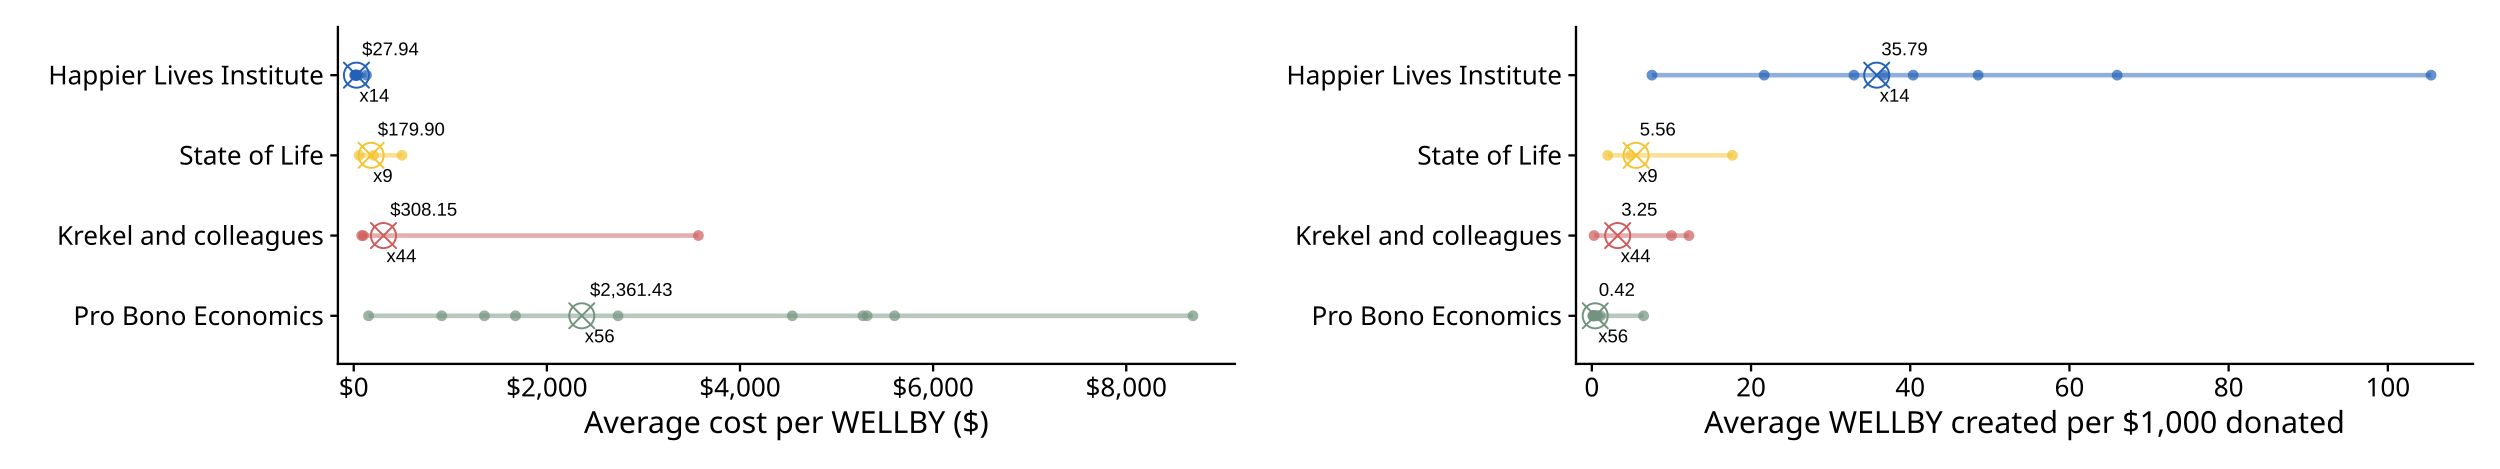
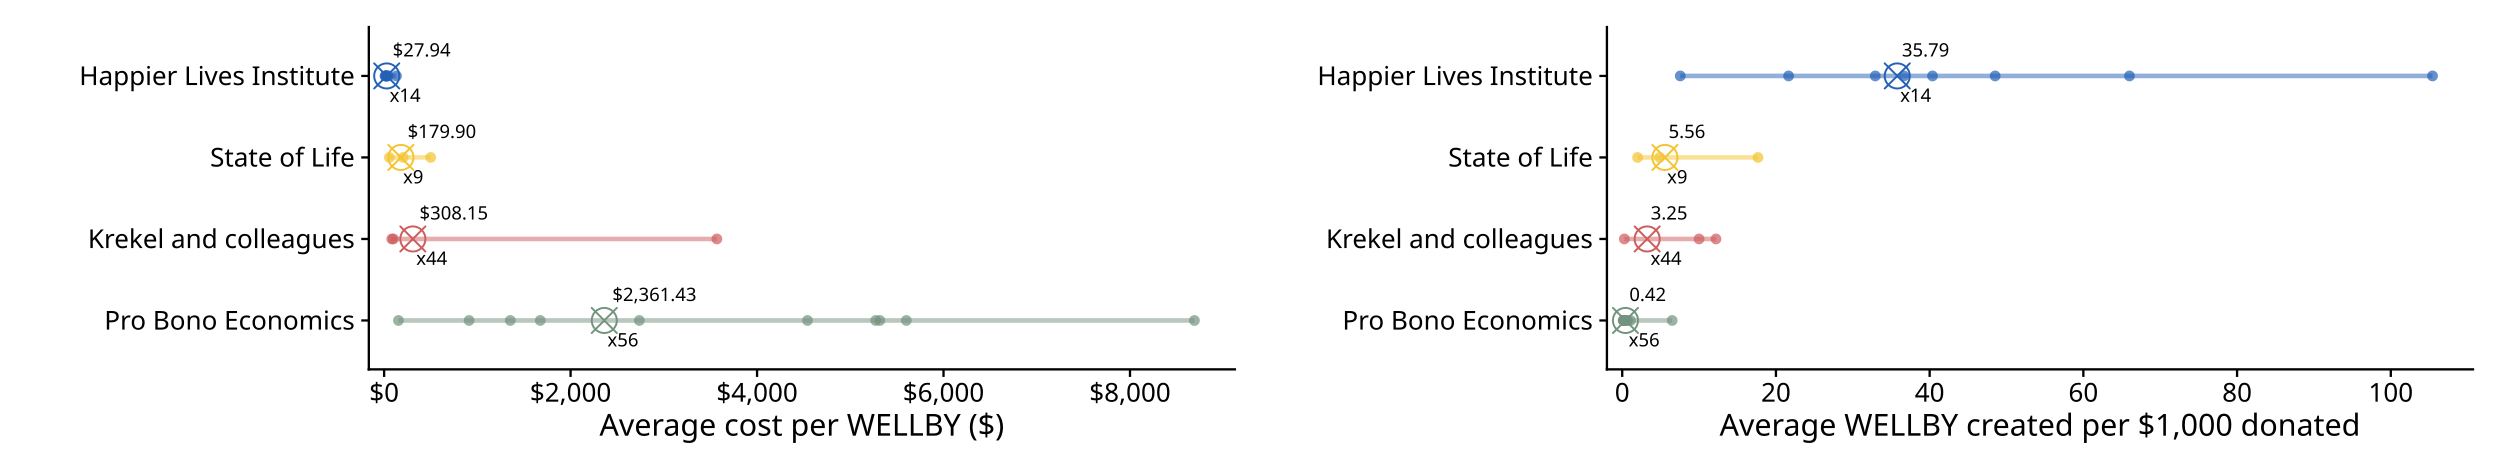
<svg xmlns="http://www.w3.org/2000/svg" role="img" aria-labelledby="evaluators_double-title" width="100%" viewBox="0 0 1152.00 216.00">
  <g class="svglite">
    <defs>
      <style type="text/css">
    .svglite line, .svglite polyline, .svglite polygon, .svglite path, .svglite rect, .svglite circle {
      fill: none;
      stroke: #000000;
      stroke-linecap: round;
      stroke-linejoin: round;
      stroke-miterlimit: 10.00;
    }
    .svglite text {
      white-space: pre;
    }
    .svglite g.glyphgroup path {
      fill: inherit;
      stroke: none;
    }
  </style>
    </defs>
    <rect width="100%" height="100%" style="stroke: none; fill: #FFFFFF;" />
    <defs>
      <clipPath id="cpMC4wMHwxMTUyLjAwfDAuMDB8MjE2LjAw">
        <rect x="0.00" y="0.00" width="1152.00" height="216.00" />
      </clipPath>
    </defs>
    <g clip-path="url(#cpMC4wMHwxMTUyLjAwfDAuMDB8MjE2LjAw)">
-       <rect x="0.00" y="0.00" width="1152.00" height="216.00" style="stroke-width: 1.07; stroke: #FFFFFF; fill: #FFFFFF;" />
-     </g>
-     <defs>
-       <clipPath id="cpMTU1LjcwfDExMzkuNTV8MTIuNDV8MTY3LjY5">
-         <rect x="155.70" y="12.45" width="983.85" height="155.24" />
-       </clipPath>
-     </defs>
-     <g clip-path="url(#cpMTU1LjcwfDExMzkuNTV8MTIuNDV8MTY3LjY5)">
+       <rect x="0" y="0.00" width="1152.00" height="216.00" style="stroke-width: 1.07; stroke: #FFFFFF; fill: #FFFFFF;" />
+     </g>
+     <defs>
+       <clipPath id="cpMTY5Ljk1fDExMzkuNTV8MTIuNDV8MTcwLjIx">
+         <rect x="169.95" y="12.45" width="969.60" height="157.75" />
+       </clipPath>
+     </defs>
+     <g clip-path="url(#cpMTY5Ljk1fDExMzkuNTV8MTIuNDV8MTcwLjIx)">
</g>
    <g clip-path="url(#cpMC4wMHwxMTUyLjAwfDAuMDB8MjE2LjAw)">
</g>
    <defs>
      <clipPath id="cpNS40OHw1NzYuMDB8NS40OHwyMTAuNTI=">
        <rect x="5.48" y="5.48" width="570.52" height="205.04" />
      </clipPath>
    </defs>
    <g clip-path="url(#cpNS40OHw1NzYuMDB8NS40OHwyMTAuNTI=)">
      <rect x="5.48" y="5.48" width="570.52" height="205.04" style="stroke-width: 1.07; stroke: none; fill: #FFFFFF;" />
    </g>
    <g clip-path="url(#cpMC4wMHwxMTUyLjAwfDAuMDB8MjE2LjAw)">
</g>
    <defs>
      <clipPath id="cpNTc2LjAwfDExNDYuNTJ8NS40OHwyMTAuNTI=">
        <rect x="576.00" y="5.48" width="570.52" height="205.04" />
      </clipPath>
    </defs>
    <g clip-path="url(#cpNTc2LjAwfDExNDYuNTJ8NS40OHwyMTAuNTI=)">
      <rect x="576.00" y="5.48" width="570.52" height="205.04" style="stroke-width: 1.07; stroke: none; fill: #FFFFFF;" />
    </g>
    <g clip-path="url(#cpMC4wMHwxMTUyLjAwfDAuMDB8MjE2LjAw)">
</g>
    <defs>
-       <clipPath id="cpMTU1LjcwfDU2OS4wM3wxMi40NXwxNjcuNjk=">
-         <rect x="155.70" y="12.45" width="413.33" height="155.24" />
-       </clipPath>
-     </defs>
-     <g clip-path="url(#cpMTU1LjcwfDU2OS4wM3wxMi40NXwxNjcuNjk=)">
-       <rect x="155.70" y="12.45" width="413.33" height="155.24" style="stroke-width: 1.07; stroke: none; fill: #FFFFFF;" />
-       <circle cx="163.42" cy="34.63" r="2.49" style="stroke-width: 0.90; stroke: none; fill: #2361B7; fill-opacity: 0.70;" />
-       <circle cx="163.68" cy="34.63" r="2.49" style="stroke-width: 0.90; stroke: none; fill: #2361B7; fill-opacity: 0.70;" />
-       <circle cx="163.92" cy="34.63" r="2.49" style="stroke-width: 0.90; stroke: none; fill: #2361B7; fill-opacity: 0.70;" />
-       <circle cx="164.10" cy="34.63" r="2.49" style="stroke-width: 0.90; stroke: none; fill: #2361B7; fill-opacity: 0.70;" />
-       <circle cx="164.22" cy="34.63" r="2.49" style="stroke-width: 0.90; stroke: none; fill: #2361B7; fill-opacity: 0.70;" />
-       <circle cx="164.35" cy="34.63" r="2.49" style="stroke-width: 0.90; stroke: none; fill: #2361B7; fill-opacity: 0.70;" />
-       <circle cx="165.06" cy="34.63" r="2.49" style="stroke-width: 0.90; stroke: none; fill: #2361B7; fill-opacity: 0.70;" />
-       <circle cx="165.52" cy="71.59" r="2.49" style="stroke-width: 0.90; stroke: none; fill: #F4C430; fill-opacity: 0.70;" />
-       <circle cx="166.65" cy="108.55" r="2.49" style="stroke-width: 0.90; stroke: none; fill: #CD5C5C; fill-opacity: 0.70;" />
-       <circle cx="167.45" cy="108.55" r="2.49" style="stroke-width: 0.90; stroke: none; fill: #CD5C5C; fill-opacity: 0.70;" />
-       <circle cx="168.89" cy="34.63" r="2.49" style="stroke-width: 0.90; stroke: none; fill: #2361B7; fill-opacity: 0.70;" />
-       <circle cx="169.85" cy="145.52" r="2.49" style="stroke-width: 0.90; stroke: none; fill: #73937E; fill-opacity: 0.70;" />
-       <circle cx="172.15" cy="71.59" r="2.49" style="stroke-width: 0.90; stroke: none; fill: #F4C430; fill-opacity: 0.70;" />
-       <circle cx="185.25" cy="71.59" r="2.49" style="stroke-width: 0.90; stroke: none; fill: #F4C430; fill-opacity: 0.70;" />
-       <circle cx="203.56" cy="145.52" r="2.49" style="stroke-width: 0.90; stroke: none; fill: #73937E; fill-opacity: 0.70;" />
-       <circle cx="223.22" cy="145.52" r="2.49" style="stroke-width: 0.90; stroke: none; fill: #73937E; fill-opacity: 0.70;" />
-       <circle cx="237.53" cy="145.52" r="2.49" style="stroke-width: 0.90; stroke: none; fill: #73937E; fill-opacity: 0.70;" />
-       <circle cx="284.81" cy="145.52" r="2.49" style="stroke-width: 0.90; stroke: none; fill: #73937E; fill-opacity: 0.70;" />
-       <circle cx="321.81" cy="108.55" r="2.49" style="stroke-width: 0.90; stroke: none; fill: #CD5C5C; fill-opacity: 0.70;" />
-       <circle cx="365.07" cy="145.52" r="2.49" style="stroke-width: 0.90; stroke: none; fill: #73937E; fill-opacity: 0.70;" />
-       <circle cx="397.64" cy="145.52" r="2.49" style="stroke-width: 0.90; stroke: none; fill: #73937E; fill-opacity: 0.70;" />
-       <circle cx="399.58" cy="145.52" r="2.49" style="stroke-width: 0.90; stroke: none; fill: #73937E; fill-opacity: 0.70;" />
-       <circle cx="412.23" cy="145.52" r="2.49" style="stroke-width: 0.90; stroke: none; fill: #73937E; fill-opacity: 0.70;" />
-       <circle cx="549.71" cy="145.52" r="2.49" style="stroke-width: 0.90; stroke: none; fill: #73937E; fill-opacity: 0.70;" />
-       <line x1="163.42" y1="34.63" x2="168.89" y2="34.63" style="stroke-width: 2.13; stroke: #2361B7; stroke-opacity: 0.50; stroke-linecap: butt;" />
-       <line x1="165.52" y1="71.59" x2="185.25" y2="71.59" style="stroke-width: 2.13; stroke: #F4C430; stroke-opacity: 0.50; stroke-linecap: butt;" />
-       <line x1="166.65" y1="108.55" x2="321.81" y2="108.55" style="stroke-width: 2.13; stroke: #CD5C5C; stroke-opacity: 0.50; stroke-linecap: butt;" />
-       <line x1="169.85" y1="145.52" x2="549.71" y2="145.52" style="stroke-width: 2.13; stroke: #73937E; stroke-opacity: 0.50; stroke-linecap: butt;" />
-       <circle cx="164.25" cy="34.63" r="5.79" style="stroke-width: 0.90; stroke: #2361B7;" />
-       <line x1="158.46" y1="40.42" x2="170.03" y2="28.84" style="stroke-width: 0.90; stroke: #2361B7;" />
-       <line x1="158.46" y1="28.84" x2="170.03" y2="40.42" style="stroke-width: 0.90; stroke: #2361B7;" />
-       <circle cx="171.01" cy="71.59" r="5.79" style="stroke-width: 0.90; stroke: #F4C430;" />
-       <line x1="165.22" y1="77.38" x2="176.79" y2="65.81" style="stroke-width: 0.90; stroke: #F4C430;" />
-       <line x1="165.22" y1="65.81" x2="176.79" y2="77.38" style="stroke-width: 0.90; stroke: #F4C430;" />
-       <circle cx="176.71" cy="108.55" r="5.79" style="stroke-width: 0.90; stroke: #CD5C5C;" />
-       <line x1="170.93" y1="114.34" x2="182.50" y2="102.77" style="stroke-width: 0.90; stroke: #CD5C5C;" />
-       <line x1="170.93" y1="102.77" x2="182.50" y2="114.34" style="stroke-width: 0.90; stroke: #CD5C5C;" />
-       <circle cx="268.08" cy="145.52" r="5.79" style="stroke-width: 0.90; stroke: #73937E;" />
-       <line x1="262.29" y1="151.30" x2="273.86" y2="139.73" style="stroke-width: 0.90; stroke: #73937E;" />
-       <line x1="262.29" y1="139.73" x2="273.86" y2="151.30" style="stroke-width: 0.90; stroke: #73937E;" />
-       <text x="166.86" y="25.46" style="font-size: 8.54px; font-family: &quot;Arial&quot;;" textLength="26.12px" lengthAdjust="spacingAndGlyphs">$27.94</text>
-       <text x="174.10" y="62.42" style="font-size: 8.54px; font-family: &quot;Arial&quot;;" textLength="30.88px" lengthAdjust="spacingAndGlyphs">$179.90</text>
-       <text x="179.80" y="99.38" style="font-size: 8.54px; font-family: &quot;Arial&quot;;" textLength="30.88px" lengthAdjust="spacingAndGlyphs">$308.15</text>
-       <text x="271.88" y="136.35" style="font-size: 8.54px; font-family: &quot;Arial&quot;;" textLength="38.00px" lengthAdjust="spacingAndGlyphs">$2,361.43</text>
-       <text x="165.62" y="46.86" style="font-size: 8.54px; font-family: &quot;Arial&quot;;" textLength="13.77px" lengthAdjust="spacingAndGlyphs">x14</text>
-       <text x="171.91" y="83.82" style="font-size: 8.54px; font-family: &quot;Arial&quot;;" textLength="9.02px" lengthAdjust="spacingAndGlyphs">x9</text>
-       <text x="178.09" y="120.78" style="font-size: 8.54px; font-family: &quot;Arial&quot;;" textLength="13.77px" lengthAdjust="spacingAndGlyphs">x44</text>
-       <text x="269.45" y="157.74" style="font-size: 8.54px; font-family: &quot;Arial&quot;;" textLength="13.77px" lengthAdjust="spacingAndGlyphs">x56</text>
-     </g>
-     <g clip-path="url(#cpMC4wMHwxMTUyLjAwfDAuMDB8MjE2LjAw)">
-       <polyline points="155.70,167.69 155.70,12.45 " style="stroke-width: 1.07; stroke-linecap: square;" />
-       <text x="149.22" y="149.76" text-anchor="end" style="font-size: 12.00px; font-family: &quot;Avenir&quot;;" textLength="110.67px" lengthAdjust="spacingAndGlyphs">Pro Bono Economics</text>
-       <text x="149.22" y="112.80" text-anchor="end" style="font-size: 12.00px; font-family: &quot;Avenir&quot;;" textLength="117.58px" lengthAdjust="spacingAndGlyphs">Krekel and colleagues</text>
-       <text x="149.22" y="75.84" text-anchor="end" style="font-size: 12.00px; font-family: &quot;Avenir&quot;;" textLength="63.98px" lengthAdjust="spacingAndGlyphs">State of Life</text>
-       <text x="149.22" y="38.88" text-anchor="end" style="font-size: 12.00px; font-family: &quot;Avenir&quot;;" textLength="119.34px" lengthAdjust="spacingAndGlyphs">Happier Lives Institute</text>
-       <polyline points="152.21,145.52 155.70,145.52 " style="stroke-width: 1.07; stroke-linecap: butt;" />
-       <polyline points="152.21,108.55 155.70,108.55 " style="stroke-width: 1.07; stroke-linecap: butt;" />
-       <polyline points="152.21,71.59 155.70,71.59 " style="stroke-width: 1.07; stroke-linecap: butt;" />
-       <polyline points="152.21,34.63 155.70,34.63 " style="stroke-width: 1.07; stroke-linecap: butt;" />
-       <polyline points="155.70,167.69 569.03,167.69 " style="stroke-width: 1.07; stroke-linecap: square;" />
-       <polyline points="163.00,171.18 163.00,167.69 " style="stroke-width: 1.07; stroke-linecap: butt;" />
-       <polyline points="251.99,171.18 251.99,167.69 " style="stroke-width: 1.07; stroke-linecap: butt;" />
-       <polyline points="340.99,171.18 340.99,167.69 " style="stroke-width: 1.07; stroke-linecap: butt;" />
-       <polyline points="429.98,171.18 429.98,167.69 " style="stroke-width: 1.07; stroke-linecap: butt;" />
-       <polyline points="518.97,171.18 518.97,167.69 " style="stroke-width: 1.07; stroke-linecap: butt;" />
-       <text x="163.00" y="182.66" text-anchor="middle" style="font-size: 12.00px; font-family: &quot;Avenir&quot;;" textLength="13.34px" lengthAdjust="spacingAndGlyphs">$0</text>
-       <text x="251.99" y="182.66" text-anchor="middle" style="font-size: 12.00px; font-family: &quot;Avenir&quot;;" textLength="36.70px" lengthAdjust="spacingAndGlyphs">$2,000</text>
-       <text x="340.99" y="182.66" text-anchor="middle" style="font-size: 12.00px; font-family: &quot;Avenir&quot;;" textLength="36.70px" lengthAdjust="spacingAndGlyphs">$4,000</text>
-       <text x="429.98" y="182.66" text-anchor="middle" style="font-size: 12.00px; font-family: &quot;Avenir&quot;;" textLength="36.70px" lengthAdjust="spacingAndGlyphs">$6,000</text>
-       <text x="518.97" y="182.66" text-anchor="middle" style="font-size: 12.00px; font-family: &quot;Avenir&quot;;" textLength="36.70px" lengthAdjust="spacingAndGlyphs">$8,000</text>
-       <text x="362.36" y="199.51" text-anchor="middle" style="font-size: 14.00px; font-family: &quot;Avenir&quot;;" textLength="181.73px" lengthAdjust="spacingAndGlyphs">Average cost per WELLBY ($)</text>
-     </g>
-     <defs>
-       <clipPath id="cpNzI2LjIyfDExMzkuNTV8MTIuNDV8MTY3LjY5">
-         <rect x="726.22" y="12.45" width="413.33" height="155.24" />
-       </clipPath>
-     </defs>
-     <g clip-path="url(#cpNzI2LjIyfDExMzkuNTV8MTIuNDV8MTY3LjY5)">
-       <rect x="726.22" y="12.45" width="413.33" height="155.24" style="stroke-width: 1.07; stroke: none; fill: #FFFFFF;" />
-       <circle cx="1120.23" cy="34.63" r="2.49" style="stroke-width: 0.90; stroke: none; fill: #2361B7; fill-opacity: 0.70;" />
-       <circle cx="975.61" cy="34.63" r="2.49" style="stroke-width: 0.90; stroke: none; fill: #2361B7; fill-opacity: 0.70;" />
-       <circle cx="911.50" cy="34.63" r="2.49" style="stroke-width: 0.90; stroke: none; fill: #2361B7; fill-opacity: 0.70;" />
-       <circle cx="881.61" cy="34.63" r="2.49" style="stroke-width: 0.90; stroke: none; fill: #2361B7; fill-opacity: 0.70;" />
-       <circle cx="867.93" cy="34.63" r="2.49" style="stroke-width: 0.90; stroke: none; fill: #2361B7; fill-opacity: 0.70;" />
-       <circle cx="854.30" cy="34.63" r="2.49" style="stroke-width: 0.90; stroke: none; fill: #2361B7; fill-opacity: 0.70;" />
-       <circle cx="812.94" cy="34.63" r="2.49" style="stroke-width: 0.90; stroke: none; fill: #2361B7; fill-opacity: 0.70;" />
-       <circle cx="798.30" cy="71.59" r="2.49" style="stroke-width: 0.90; stroke: none; fill: #F4C430; fill-opacity: 0.70;" />
-       <circle cx="778.26" cy="108.55" r="2.49" style="stroke-width: 0.90; stroke: none; fill: #CD5C5C; fill-opacity: 0.70;" />
-       <circle cx="770.20" cy="108.55" r="2.49" style="stroke-width: 0.90; stroke: none; fill: #CD5C5C; fill-opacity: 0.70;" />
-       <circle cx="761.23" cy="34.63" r="2.49" style="stroke-width: 0.90; stroke: none; fill: #2361B7; fill-opacity: 0.70;" />
-       <circle cx="757.37" cy="145.52" r="2.49" style="stroke-width: 0.90; stroke: none; fill: #73937E; fill-opacity: 0.70;" />
-       <circle cx="751.36" cy="71.59" r="2.49" style="stroke-width: 0.90; stroke: none; fill: #F4C430; fill-opacity: 0.70;" />
-       <circle cx="740.86" cy="71.59" r="2.49" style="stroke-width: 0.90; stroke: none; fill: #F4C430; fill-opacity: 0.70;" />
-       <circle cx="737.55" cy="145.52" r="2.49" style="stroke-width: 0.90; stroke: none; fill: #73937E; fill-opacity: 0.70;" />
-       <circle cx="736.23" cy="145.52" r="2.49" style="stroke-width: 0.90; stroke: none; fill: #73937E; fill-opacity: 0.70;" />
-       <circle cx="735.71" cy="145.52" r="2.49" style="stroke-width: 0.90; stroke: none; fill: #73937E; fill-opacity: 0.70;" />
-       <circle cx="734.86" cy="145.52" r="2.49" style="stroke-width: 0.90; stroke: none; fill: #73937E; fill-opacity: 0.70;" />
-       <circle cx="734.55" cy="108.55" r="2.49" style="stroke-width: 0.90; stroke: none; fill: #CD5C5C; fill-opacity: 0.70;" />
-       <circle cx="734.33" cy="145.52" r="2.49" style="stroke-width: 0.90; stroke: none; fill: #73937E; fill-opacity: 0.70;" />
-       <circle cx="734.22" cy="145.52" r="2.49" style="stroke-width: 0.90; stroke: none; fill: #73937E; fill-opacity: 0.70;" />
-       <circle cx="734.21" cy="145.52" r="2.49" style="stroke-width: 0.90; stroke: none; fill: #73937E; fill-opacity: 0.70;" />
-       <circle cx="734.18" cy="145.52" r="2.49" style="stroke-width: 0.90; stroke: none; fill: #73937E; fill-opacity: 0.70;" />
-       <circle cx="733.95" cy="145.52" r="2.49" style="stroke-width: 0.90; stroke: none; fill: #73937E; fill-opacity: 0.70;" />
-       <line x1="761.23" y1="34.63" x2="1120.23" y2="34.63" style="stroke-width: 2.13; stroke: #2361B7; stroke-opacity: 0.50; stroke-linecap: butt;" />
-       <line x1="740.86" y1="71.59" x2="798.30" y2="71.59" style="stroke-width: 2.13; stroke: #F4C430; stroke-opacity: 0.50; stroke-linecap: butt;" />
-       <line x1="734.55" y1="108.55" x2="778.26" y2="108.55" style="stroke-width: 2.13; stroke: #CD5C5C; stroke-opacity: 0.50; stroke-linecap: butt;" />
-       <line x1="733.95" y1="145.52" x2="757.37" y2="145.52" style="stroke-width: 2.13; stroke: #73937E; stroke-opacity: 0.50; stroke-linecap: butt;" />
-       <circle cx="864.78" cy="34.63" r="5.79" style="stroke-width: 0.90; stroke: #2361B7;" />
-       <line x1="859.00" y1="40.42" x2="870.57" y2="28.84" style="stroke-width: 0.90; stroke: #2361B7;" />
-       <line x1="859.00" y1="28.84" x2="870.57" y2="40.42" style="stroke-width: 0.90; stroke: #2361B7;" />
-       <circle cx="753.91" cy="71.59" r="5.79" style="stroke-width: 0.90; stroke: #F4C430;" />
-       <line x1="748.13" y1="77.38" x2="759.70" y2="65.81" style="stroke-width: 0.90; stroke: #F4C430;" />
-       <line x1="748.13" y1="65.81" x2="759.70" y2="77.38" style="stroke-width: 0.90; stroke: #F4C430;" />
-       <circle cx="745.43" cy="108.55" r="5.79" style="stroke-width: 0.90; stroke: #CD5C5C;" />
-       <line x1="739.64" y1="114.34" x2="751.21" y2="102.77" style="stroke-width: 0.90; stroke: #CD5C5C;" />
-       <line x1="739.64" y1="102.77" x2="751.21" y2="114.34" style="stroke-width: 0.90; stroke: #CD5C5C;" />
-       <circle cx="735.08" cy="145.52" r="5.79" style="stroke-width: 0.90; stroke: #73937E;" />
-       <line x1="729.29" y1="151.30" x2="740.86" y2="139.73" style="stroke-width: 0.90; stroke: #73937E;" />
-       <line x1="729.29" y1="139.73" x2="740.86" y2="151.30" style="stroke-width: 0.90; stroke: #73937E;" />
-       <text x="866.92" y="25.46" style="font-size: 8.54px; font-family: &quot;Arial&quot;;" textLength="21.38px" lengthAdjust="spacingAndGlyphs">35.79</text>
-       <text x="755.57" y="62.42" style="font-size: 8.54px; font-family: &quot;Arial&quot;;" textLength="16.62px" lengthAdjust="spacingAndGlyphs">5.56</text>
-       <text x="747.09" y="99.38" style="font-size: 8.54px; font-family: &quot;Arial&quot;;" textLength="16.62px" lengthAdjust="spacingAndGlyphs">3.25</text>
-       <text x="736.74" y="136.35" style="font-size: 8.54px; font-family: &quot;Arial&quot;;" textLength="16.62px" lengthAdjust="spacingAndGlyphs">0.42</text>
-       <text x="866.16" y="46.86" style="font-size: 8.54px; font-family: &quot;Arial&quot;;" textLength="13.77px" lengthAdjust="spacingAndGlyphs">x14</text>
-       <text x="754.81" y="83.82" style="font-size: 8.54px; font-family: &quot;Arial&quot;;" textLength="9.02px" lengthAdjust="spacingAndGlyphs">x9</text>
-       <text x="746.80" y="120.78" style="font-size: 8.54px; font-family: &quot;Arial&quot;;" textLength="13.77px" lengthAdjust="spacingAndGlyphs">x44</text>
-       <text x="736.45" y="157.74" style="font-size: 8.54px; font-family: &quot;Arial&quot;;" textLength="13.77px" lengthAdjust="spacingAndGlyphs">x56</text>
-     </g>
-     <g clip-path="url(#cpMC4wMHwxMTUyLjAwfDAuMDB8MjE2LjAw)">
-       <polyline points="726.22,167.69 726.22,12.45 " style="stroke-width: 1.07; stroke-linecap: square;" />
-       <text x="719.74" y="149.76" text-anchor="end" style="font-size: 12.00px; font-family: &quot;Avenir&quot;;" textLength="110.67px" lengthAdjust="spacingAndGlyphs">Pro Bono Economics</text>
-       <text x="719.74" y="112.80" text-anchor="end" style="font-size: 12.00px; font-family: &quot;Avenir&quot;;" textLength="117.58px" lengthAdjust="spacingAndGlyphs">Krekel and colleagues</text>
-       <text x="719.74" y="75.84" text-anchor="end" style="font-size: 12.00px; font-family: &quot;Avenir&quot;;" textLength="63.98px" lengthAdjust="spacingAndGlyphs">State of Life</text>
-       <text x="719.74" y="38.88" text-anchor="end" style="font-size: 12.00px; font-family: &quot;Avenir&quot;;" textLength="119.34px" lengthAdjust="spacingAndGlyphs">Happier Lives Institute</text>
-       <polyline points="722.73,145.52 726.22,145.52 " style="stroke-width: 1.07; stroke-linecap: butt;" />
-       <polyline points="722.73,108.55 726.22,108.55 " style="stroke-width: 1.07; stroke-linecap: butt;" />
-       <polyline points="722.73,71.59 726.22,71.59 " style="stroke-width: 1.07; stroke-linecap: butt;" />
-       <polyline points="722.73,34.63 726.22,34.63 " style="stroke-width: 1.07; stroke-linecap: butt;" />
-       <polyline points="726.22,167.69 1139.55,167.69 " style="stroke-width: 1.07; stroke-linecap: square;" />
-       <polyline points="733.52,171.18 733.52,167.69 " style="stroke-width: 1.07; stroke-linecap: butt;" />
-       <polyline points="806.88,171.18 806.88,167.69 " style="stroke-width: 1.07; stroke-linecap: butt;" />
-       <polyline points="880.24,171.18 880.24,167.69 " style="stroke-width: 1.07; stroke-linecap: butt;" />
-       <polyline points="953.60,171.18 953.60,167.69 " style="stroke-width: 1.07; stroke-linecap: butt;" />
-       <polyline points="1026.96,171.18 1026.96,167.69 " style="stroke-width: 1.07; stroke-linecap: butt;" />
-       <polyline points="1100.32,171.18 1100.32,167.69 " style="stroke-width: 1.07; stroke-linecap: butt;" />
-       <text x="733.52" y="182.66" text-anchor="middle" style="font-size: 12.00px; font-family: &quot;Avenir&quot;;" textLength="6.67px" lengthAdjust="spacingAndGlyphs">0</text>
-       <text x="806.88" y="182.66" text-anchor="middle" style="font-size: 12.00px; font-family: &quot;Avenir&quot;;" textLength="13.34px" lengthAdjust="spacingAndGlyphs">20</text>
-       <text x="880.24" y="182.66" text-anchor="middle" style="font-size: 12.00px; font-family: &quot;Avenir&quot;;" textLength="13.34px" lengthAdjust="spacingAndGlyphs">40</text>
-       <text x="953.60" y="182.66" text-anchor="middle" style="font-size: 12.00px; font-family: &quot;Avenir&quot;;" textLength="13.34px" lengthAdjust="spacingAndGlyphs">60</text>
-       <text x="1026.96" y="182.66" text-anchor="middle" style="font-size: 12.00px; font-family: &quot;Avenir&quot;;" textLength="13.34px" lengthAdjust="spacingAndGlyphs">80</text>
-       <text x="1100.32" y="182.66" text-anchor="middle" style="font-size: 12.00px; font-family: &quot;Avenir&quot;;" textLength="20.02px" lengthAdjust="spacingAndGlyphs">100</text>
-       <text x="932.88" y="199.51" text-anchor="middle" style="font-size: 14.00px; font-family: &quot;Avenir&quot;;" textLength="287.72px" lengthAdjust="spacingAndGlyphs">Average WELLBY created per $1,000 donated</text>
+       <clipPath id="cpMTY5Ljk1fDU2OS4wM3wxMi40NXwxNzAuMjE=">
+         <rect x="169.95" y="12.45" width="399.08" height="157.75" />
+       </clipPath>
+     </defs>
+     <g clip-path="url(#cpMTY5Ljk1fDU2OS4wM3wxMi40NXwxNzAuMjE=)">
+       <rect x="169.95" y="12.45" width="399.08" height="157.75" style="stroke-width: 1.07; stroke: none; fill: #FFFFFF;" />
+       <circle cx="177.41" cy="34.99" r="2.49" style="stroke-width: 0.90; stroke: none; fill: #2361B7; fill-opacity: 0.70;" />
+       <circle cx="177.65" cy="34.99" r="2.49" style="stroke-width: 0.90; stroke: none; fill: #2361B7; fill-opacity: 0.70;" />
+       <circle cx="177.88" cy="34.99" r="2.49" style="stroke-width: 0.90; stroke: none; fill: #2361B7; fill-opacity: 0.70;" />
+       <circle cx="178.06" cy="34.99" r="2.49" style="stroke-width: 0.90; stroke: none; fill: #2361B7; fill-opacity: 0.70;" />
+       <circle cx="178.17" cy="34.99" r="2.49" style="stroke-width: 0.90; stroke: none; fill: #2361B7; fill-opacity: 0.70;" />
+       <circle cx="178.30" cy="34.99" r="2.49" style="stroke-width: 0.90; stroke: none; fill: #2361B7; fill-opacity: 0.70;" />
+       <circle cx="178.98" cy="34.99" r="2.49" style="stroke-width: 0.90; stroke: none; fill: #2361B7; fill-opacity: 0.70;" />
+       <circle cx="179.43" cy="72.55" r="2.49" style="stroke-width: 0.90; stroke: none; fill: #F4C430; fill-opacity: 0.70;" />
+       <circle cx="180.52" cy="110.11" r="2.49" style="stroke-width: 0.90; stroke: none; fill: #CD5C5C; fill-opacity: 0.70;" />
+       <circle cx="181.29" cy="110.11" r="2.49" style="stroke-width: 0.90; stroke: none; fill: #CD5C5C; fill-opacity: 0.70;" />
+       <circle cx="182.69" cy="34.99" r="2.49" style="stroke-width: 0.90; stroke: none; fill: #2361B7; fill-opacity: 0.70;" />
+       <circle cx="183.61" cy="147.67" r="2.49" style="stroke-width: 0.90; stroke: none; fill: #73937E; fill-opacity: 0.70;" />
+       <circle cx="185.83" cy="72.55" r="2.49" style="stroke-width: 0.90; stroke: none; fill: #F4C430; fill-opacity: 0.70;" />
+       <circle cx="198.48" cy="72.55" r="2.49" style="stroke-width: 0.90; stroke: none; fill: #F4C430; fill-opacity: 0.70;" />
+       <circle cx="216.16" cy="147.67" r="2.49" style="stroke-width: 0.90; stroke: none; fill: #73937E; fill-opacity: 0.70;" />
+       <circle cx="235.14" cy="147.67" r="2.49" style="stroke-width: 0.90; stroke: none; fill: #73937E; fill-opacity: 0.70;" />
+       <circle cx="248.95" cy="147.67" r="2.49" style="stroke-width: 0.90; stroke: none; fill: #73937E; fill-opacity: 0.70;" />
+       <circle cx="294.61" cy="147.67" r="2.49" style="stroke-width: 0.90; stroke: none; fill: #73937E; fill-opacity: 0.70;" />
+       <circle cx="330.33" cy="110.11" r="2.49" style="stroke-width: 0.90; stroke: none; fill: #CD5C5C; fill-opacity: 0.70;" />
+       <circle cx="372.10" cy="147.67" r="2.49" style="stroke-width: 0.90; stroke: none; fill: #73937E; fill-opacity: 0.70;" />
+       <circle cx="403.54" cy="147.67" r="2.49" style="stroke-width: 0.90; stroke: none; fill: #73937E; fill-opacity: 0.70;" />
+       <circle cx="405.42" cy="147.67" r="2.49" style="stroke-width: 0.90; stroke: none; fill: #73937E; fill-opacity: 0.70;" />
+       <circle cx="417.64" cy="147.67" r="2.49" style="stroke-width: 0.90; stroke: none; fill: #73937E; fill-opacity: 0.70;" />
+       <circle cx="550.38" cy="147.67" r="2.49" style="stroke-width: 0.90; stroke: none; fill: #73937E; fill-opacity: 0.70;" />
+       <line x1="177.41" y1="34.99" x2="182.69" y2="34.99" style="stroke-width: 2.13; stroke: #2361B7; stroke-opacity: 0.50; stroke-linecap: butt;" />
+       <line x1="179.43" y1="72.55" x2="198.48" y2="72.55" style="stroke-width: 2.13; stroke: #F4C430; stroke-opacity: 0.50; stroke-linecap: butt;" />
+       <line x1="180.52" y1="110.11" x2="330.33" y2="110.11" style="stroke-width: 2.13; stroke: #CD5C5C; stroke-opacity: 0.50; stroke-linecap: butt;" />
+       <line x1="183.61" y1="147.67" x2="550.38" y2="147.67" style="stroke-width: 2.13; stroke: #73937E; stroke-opacity: 0.50; stroke-linecap: butt;" />
+       <circle cx="178.20" cy="34.99" r="5.79" style="stroke-width: 0.90; stroke: #2361B7;" />
+       <line x1="172.41" y1="40.78" x2="183.98" y2="29.20" style="stroke-width: 0.90; stroke: #2361B7;" />
+       <line x1="172.41" y1="29.20" x2="183.98" y2="40.78" style="stroke-width: 0.90; stroke: #2361B7;" />
+       <circle cx="184.73" cy="72.55" r="5.79" style="stroke-width: 0.90; stroke: #F4C430;" />
+       <line x1="178.94" y1="78.34" x2="190.51" y2="66.76" style="stroke-width: 0.90; stroke: #F4C430;" />
+       <line x1="178.94" y1="66.76" x2="190.51" y2="78.34" style="stroke-width: 0.90; stroke: #F4C430;" />
+       <circle cx="190.24" cy="110.11" r="5.79" style="stroke-width: 0.90; stroke: #CD5C5C;" />
+       <line x1="184.45" y1="115.90" x2="196.02" y2="104.32" style="stroke-width: 0.90; stroke: #CD5C5C;" />
+       <line x1="184.45" y1="104.32" x2="196.02" y2="115.90" style="stroke-width: 0.90; stroke: #CD5C5C;" />
+       <circle cx="278.45" cy="147.67" r="5.79" style="stroke-width: 0.90; stroke: #73937E;" />
+       <line x1="272.66" y1="153.46" x2="284.24" y2="141.88" style="stroke-width: 0.90; stroke: #73937E;" />
+       <line x1="272.66" y1="141.88" x2="284.24" y2="153.46" style="stroke-width: 0.90; stroke: #73937E;" />
+       <text x="180.93" y="26.03" style="font-size: 8.54px; font-family: &quot;Montserrat&quot;, sans-serif;" textLength="27.31px" lengthAdjust="spacingAndGlyphs">$27.94</text>
+       <text x="187.83" y="63.59" style="font-size: 8.54px; font-family: &quot;Montserrat&quot;, sans-serif;" textLength="31.05px" lengthAdjust="spacingAndGlyphs">$179.90</text>
+       <text x="193.31" y="101.15" style="font-size: 8.54px; font-family: &quot;Montserrat&quot;, sans-serif;" textLength="30.77px" lengthAdjust="spacingAndGlyphs">$308.15</text>
+       <text x="282.17" y="138.71" style="font-size: 8.54px; font-family: &quot;Montserrat&quot;, sans-serif;" textLength="37.19px" lengthAdjust="spacingAndGlyphs">$2,361.43</text>
+       <text x="179.53" y="46.94" style="font-size: 8.54px; font-family: &quot;Montserrat&quot;, sans-serif;" textLength="13.33px" lengthAdjust="spacingAndGlyphs">x14</text>
+       <text x="185.70" y="84.50" style="font-size: 8.54px; font-family: &quot;Montserrat&quot;, sans-serif;" textLength="9.77px" lengthAdjust="spacingAndGlyphs">x9</text>
+       <text x="191.79" y="122.06" style="font-size: 8.54px; font-family: &quot;Montserrat&quot;, sans-serif;" textLength="15.58px" lengthAdjust="spacingAndGlyphs">x44</text>
+       <text x="279.91" y="159.62" style="font-size: 8.54px; font-family: &quot;Montserrat&quot;, sans-serif;" textLength="14.59px" lengthAdjust="spacingAndGlyphs">x56</text>
+     </g>
+     <g clip-path="url(#cpMC4wMHwxMTUyLjAwfDAuMDB8MjE2LjAw)">
+       <polyline points="169.95,170.21 169.95,12.45 " style="stroke-width: 1.07; stroke-linecap: square;" />
+       <text x="163.47" y="151.87" text-anchor="end" style="font-size: 12.00px; font-family: &quot;Montserrat&quot;, sans-serif;" textLength="125.34px" lengthAdjust="spacingAndGlyphs">Pro Bono Economics</text>
+       <text x="163.47" y="114.31" text-anchor="end" style="font-size: 12.00px; font-family: &quot;Montserrat&quot;, sans-serif;" textLength="131.55px" lengthAdjust="spacingAndGlyphs">Krekel and colleagues</text>
+       <text x="163.47" y="76.75" text-anchor="end" style="font-size: 12.00px; font-family: &quot;Montserrat&quot;, sans-serif;" textLength="70.59px" lengthAdjust="spacingAndGlyphs">State of Life</text>
+       <text x="163.47" y="39.19" text-anchor="end" style="font-size: 12.00px; font-family: &quot;Montserrat&quot;, sans-serif;" textLength="134.94px" lengthAdjust="spacingAndGlyphs">Happier Lives Institute</text>
+       <polyline points="166.46,147.67 169.95,147.67 " style="stroke-width: 1.07; stroke-linecap: butt;" />
+       <polyline points="166.46,110.11 169.95,110.11 " style="stroke-width: 1.07; stroke-linecap: butt;" />
+       <polyline points="166.46,72.55 169.95,72.55 " style="stroke-width: 1.07; stroke-linecap: butt;" />
+       <polyline points="166.46,34.99 169.95,34.99 " style="stroke-width: 1.07; stroke-linecap: butt;" />
+       <polyline points="169.95,170.21 569.03,170.21 " style="stroke-width: 1.07; stroke-linecap: square;" />
+       <polyline points="177.00,173.69 177.00,170.21 " style="stroke-width: 1.07; stroke-linecap: butt;" />
+       <polyline points="262.92,173.69 262.92,170.21 " style="stroke-width: 1.07; stroke-linecap: butt;" />
+       <polyline points="348.85,173.69 348.85,170.21 " style="stroke-width: 1.07; stroke-linecap: butt;" />
+       <polyline points="434.77,173.69 434.77,170.21 " style="stroke-width: 1.07; stroke-linecap: butt;" />
+       <polyline points="520.70,173.69 520.70,170.21 " style="stroke-width: 1.07; stroke-linecap: butt;" />
+       <text x="177.00" y="185.08" text-anchor="middle" style="font-size: 12.00px; font-family: &quot;Montserrat&quot;, sans-serif;" textLength="15.31px" lengthAdjust="spacingAndGlyphs">$0</text>
+       <text x="262.92" y="185.08" text-anchor="middle" style="font-size: 12.00px; font-family: &quot;Montserrat&quot;, sans-serif;" textLength="40.55px" lengthAdjust="spacingAndGlyphs">$2,000</text>
+       <text x="348.85" y="185.08" text-anchor="middle" style="font-size: 12.00px; font-family: &quot;Montserrat&quot;, sans-serif;" textLength="41.91px" lengthAdjust="spacingAndGlyphs">$4,000</text>
+       <text x="434.77" y="185.08" text-anchor="middle" style="font-size: 12.00px; font-family: &quot;Montserrat&quot;, sans-serif;" textLength="41.05px" lengthAdjust="spacingAndGlyphs">$6,000</text>
+       <text x="520.70" y="185.08" text-anchor="middle" style="font-size: 12.00px; font-family: &quot;Montserrat&quot;, sans-serif;" textLength="41.39px" lengthAdjust="spacingAndGlyphs">$8,000</text>
+       <text x="369.49" y="200.76" text-anchor="middle" style="font-size: 14.00px; font-family: &quot;Montserrat&quot;, sans-serif;" textLength="202.34px" lengthAdjust="spacingAndGlyphs">Average cost per WELLBY ($)</text>
+     </g>
+     <defs>
+       <clipPath id="cpNzQwLjQ3fDExMzkuNTV8MTIuNDV8MTcwLjIx">
+         <rect x="740.47" y="12.45" width="399.08" height="157.75" />
+       </clipPath>
+     </defs>
+     <g clip-path="url(#cpNzQwLjQ3fDExMzkuNTV8MTIuNDV8MTcwLjIx)">
+       <rect x="740.47" y="12.45" width="399.08" height="157.75" style="stroke-width: 1.07; stroke: none; fill: #FFFFFF;" />
+       <circle cx="1120.90" cy="34.99" r="2.49" style="stroke-width: 0.90; stroke: none; fill: #2361B7; fill-opacity: 0.70;" />
+       <circle cx="981.26" cy="34.99" r="2.49" style="stroke-width: 0.90; stroke: none; fill: #2361B7; fill-opacity: 0.70;" />
+       <circle cx="919.36" cy="34.99" r="2.49" style="stroke-width: 0.90; stroke: none; fill: #2361B7; fill-opacity: 0.70;" />
+       <circle cx="890.50" cy="34.99" r="2.49" style="stroke-width: 0.90; stroke: none; fill: #2361B7; fill-opacity: 0.70;" />
+       <circle cx="877.29" cy="34.99" r="2.49" style="stroke-width: 0.90; stroke: none; fill: #2361B7; fill-opacity: 0.70;" />
+       <circle cx="864.13" cy="34.99" r="2.49" style="stroke-width: 0.90; stroke: none; fill: #2361B7; fill-opacity: 0.70;" />
+       <circle cx="824.19" cy="34.99" r="2.49" style="stroke-width: 0.90; stroke: none; fill: #2361B7; fill-opacity: 0.70;" />
+       <circle cx="810.07" cy="72.55" r="2.49" style="stroke-width: 0.90; stroke: none; fill: #F4C430; fill-opacity: 0.70;" />
+       <circle cx="790.72" cy="110.11" r="2.49" style="stroke-width: 0.90; stroke: none; fill: #CD5C5C; fill-opacity: 0.70;" />
+       <circle cx="782.93" cy="110.11" r="2.49" style="stroke-width: 0.90; stroke: none; fill: #CD5C5C; fill-opacity: 0.70;" />
+       <circle cx="774.27" cy="34.99" r="2.49" style="stroke-width: 0.90; stroke: none; fill: #2361B7; fill-opacity: 0.70;" />
+       <circle cx="770.54" cy="147.67" r="2.49" style="stroke-width: 0.90; stroke: none; fill: #73937E; fill-opacity: 0.70;" />
+       <circle cx="764.74" cy="72.55" r="2.49" style="stroke-width: 0.90; stroke: none; fill: #F4C430; fill-opacity: 0.70;" />
+       <circle cx="754.60" cy="72.55" r="2.49" style="stroke-width: 0.90; stroke: none; fill: #F4C430; fill-opacity: 0.70;" />
+       <circle cx="751.40" cy="147.67" r="2.49" style="stroke-width: 0.90; stroke: none; fill: #73937E; fill-opacity: 0.70;" />
+       <circle cx="750.14" cy="147.67" r="2.49" style="stroke-width: 0.90; stroke: none; fill: #73937E; fill-opacity: 0.70;" />
+       <circle cx="749.63" cy="147.67" r="2.49" style="stroke-width: 0.90; stroke: none; fill: #73937E; fill-opacity: 0.70;" />
+       <circle cx="748.81" cy="147.67" r="2.49" style="stroke-width: 0.90; stroke: none; fill: #73937E; fill-opacity: 0.70;" />
+       <circle cx="748.51" cy="110.11" r="2.49" style="stroke-width: 0.90; stroke: none; fill: #CD5C5C; fill-opacity: 0.70;" />
+       <circle cx="748.30" cy="147.67" r="2.49" style="stroke-width: 0.90; stroke: none; fill: #73937E; fill-opacity: 0.70;" />
+       <circle cx="748.19" cy="147.67" r="2.49" style="stroke-width: 0.90; stroke: none; fill: #73937E; fill-opacity: 0.70;" />
+       <circle cx="748.18" cy="147.67" r="2.49" style="stroke-width: 0.90; stroke: none; fill: #73937E; fill-opacity: 0.70;" />
+       <circle cx="748.15" cy="147.67" r="2.49" style="stroke-width: 0.90; stroke: none; fill: #73937E; fill-opacity: 0.70;" />
+       <circle cx="747.93" cy="147.67" r="2.49" style="stroke-width: 0.90; stroke: none; fill: #73937E; fill-opacity: 0.70;" />
+       <line x1="774.27" y1="34.99" x2="1120.90" y2="34.99" style="stroke-width: 2.13; stroke: #2361B7; stroke-opacity: 0.50; stroke-linecap: butt;" />
+       <line x1="754.60" y1="72.55" x2="810.07" y2="72.55" style="stroke-width: 2.13; stroke: #F4C430; stroke-opacity: 0.50; stroke-linecap: butt;" />
+       <line x1="748.51" y1="110.11" x2="790.72" y2="110.11" style="stroke-width: 2.13; stroke: #CD5C5C; stroke-opacity: 0.50; stroke-linecap: butt;" />
+       <line x1="747.93" y1="147.67" x2="770.54" y2="147.67" style="stroke-width: 2.13; stroke: #73937E; stroke-opacity: 0.50; stroke-linecap: butt;" />
+       <circle cx="874.25" cy="34.99" r="5.79" style="stroke-width: 0.90; stroke: #2361B7;" />
+       <line x1="868.47" y1="40.78" x2="880.04" y2="29.20" style="stroke-width: 0.90; stroke: #2361B7;" />
+       <line x1="868.47" y1="29.20" x2="880.04" y2="40.78" style="stroke-width: 0.90; stroke: #2361B7;" />
+       <circle cx="767.20" cy="72.55" r="5.79" style="stroke-width: 0.90; stroke: #F4C430;" />
+       <line x1="761.42" y1="78.34" x2="772.99" y2="66.76" style="stroke-width: 0.90; stroke: #F4C430;" />
+       <line x1="761.42" y1="66.76" x2="772.99" y2="78.34" style="stroke-width: 0.90; stroke: #F4C430;" />
+       <circle cx="759.01" cy="110.11" r="5.79" style="stroke-width: 0.90; stroke: #CD5C5C;" />
+       <line x1="753.23" y1="115.90" x2="764.80" y2="104.32" style="stroke-width: 0.90; stroke: #CD5C5C;" />
+       <line x1="753.23" y1="104.32" x2="764.80" y2="115.90" style="stroke-width: 0.90; stroke: #CD5C5C;" />
+       <circle cx="749.02" cy="147.67" r="5.79" style="stroke-width: 0.90; stroke: #73937E;" />
+       <line x1="743.23" y1="153.46" x2="754.80" y2="141.88" style="stroke-width: 0.90; stroke: #73937E;" />
+       <line x1="743.23" y1="141.88" x2="754.80" y2="153.46" style="stroke-width: 0.90; stroke: #73937E;" />
+       <text x="876.40" y="26.03" style="font-size: 8.54px; font-family: &quot;Montserrat&quot;, sans-serif;" textLength="21.50px" lengthAdjust="spacingAndGlyphs">35.79</text>
+       <text x="768.87" y="63.59" style="font-size: 8.54px; font-family: &quot;Montserrat&quot;, sans-serif;" textLength="16.67px" lengthAdjust="spacingAndGlyphs">5.56</text>
+       <text x="760.65" y="101.15" style="font-size: 8.54px; font-family: &quot;Montserrat&quot;, sans-serif;" textLength="16.38px" lengthAdjust="spacingAndGlyphs">3.25</text>
+       <text x="750.79" y="138.71" style="font-size: 8.54px; font-family: &quot;Montserrat&quot;, sans-serif;" textLength="17.72px" lengthAdjust="spacingAndGlyphs">0.42</text>
+       <text x="875.59" y="46.94" style="font-size: 8.54px; font-family: &quot;Montserrat&quot;, sans-serif;" textLength="13.33px" lengthAdjust="spacingAndGlyphs">x14</text>
+       <text x="768.18" y="84.50" style="font-size: 8.54px; font-family: &quot;Montserrat&quot;, sans-serif;" textLength="9.77px" lengthAdjust="spacingAndGlyphs">x9</text>
+       <text x="760.57" y="122.06" style="font-size: 8.54px; font-family: &quot;Montserrat&quot;, sans-serif;" textLength="15.58px" lengthAdjust="spacingAndGlyphs">x44</text>
+       <text x="750.48" y="159.62" style="font-size: 8.54px; font-family: &quot;Montserrat&quot;, sans-serif;" textLength="14.59px" lengthAdjust="spacingAndGlyphs">x56</text>
+     </g>
+     <g clip-path="url(#cpMC4wMHwxMTUyLjAwfDAuMDB8MjE2LjAw)">
+       <polyline points="740.47,170.21 740.47,12.45 " style="stroke-width: 1.07; stroke-linecap: square;" />
+       <text x="733.99" y="151.87" text-anchor="end" style="font-size: 12.00px; font-family: &quot;Montserrat&quot;, sans-serif;" textLength="125.34px" lengthAdjust="spacingAndGlyphs">Pro Bono Economics</text>
+       <text x="733.99" y="114.31" text-anchor="end" style="font-size: 12.00px; font-family: &quot;Montserrat&quot;, sans-serif;" textLength="131.55px" lengthAdjust="spacingAndGlyphs">Krekel and colleagues</text>
+       <text x="733.99" y="76.75" text-anchor="end" style="font-size: 12.00px; font-family: &quot;Montserrat&quot;, sans-serif;" textLength="70.59px" lengthAdjust="spacingAndGlyphs">State of Life</text>
+       <text x="733.99" y="39.19" text-anchor="end" style="font-size: 12.00px; font-family: &quot;Montserrat&quot;, sans-serif;" textLength="134.94px" lengthAdjust="spacingAndGlyphs">Happier Lives Institute</text>
+       <polyline points="736.98,147.67 740.47,147.67 " style="stroke-width: 1.07; stroke-linecap: butt;" />
+       <polyline points="736.98,110.11 740.47,110.11 " style="stroke-width: 1.07; stroke-linecap: butt;" />
+       <polyline points="736.98,72.55 740.47,72.55 " style="stroke-width: 1.07; stroke-linecap: butt;" />
+       <polyline points="736.98,34.99 740.47,34.99 " style="stroke-width: 1.07; stroke-linecap: butt;" />
+       <polyline points="740.47,170.21 1139.55,170.21 " style="stroke-width: 1.07; stroke-linecap: square;" />
+       <polyline points="747.52,173.69 747.52,170.21 " style="stroke-width: 1.07; stroke-linecap: butt;" />
+       <polyline points="818.35,173.69 818.35,170.21 " style="stroke-width: 1.07; stroke-linecap: butt;" />
+       <polyline points="889.18,173.69 889.18,170.21 " style="stroke-width: 1.07; stroke-linecap: butt;" />
+       <polyline points="960.01,173.69 960.01,170.21 " style="stroke-width: 1.07; stroke-linecap: butt;" />
+       <polyline points="1030.84,173.69 1030.84,170.21 " style="stroke-width: 1.07; stroke-linecap: butt;" />
+       <polyline points="1101.68,173.69 1101.68,170.21 " style="stroke-width: 1.07; stroke-linecap: butt;" />
+       <text x="747.52" y="185.08" text-anchor="middle" style="font-size: 12.00px; font-family: &quot;Montserrat&quot;, sans-serif;" textLength="7.94px" lengthAdjust="spacingAndGlyphs">0</text>
+       <text x="818.35" y="185.08" text-anchor="middle" style="font-size: 12.00px; font-family: &quot;Montserrat&quot;, sans-serif;" textLength="14.72px" lengthAdjust="spacingAndGlyphs">20</text>
+       <text x="889.18" y="185.08" text-anchor="middle" style="font-size: 12.00px; font-family: &quot;Montserrat&quot;, sans-serif;" textLength="15.88px" lengthAdjust="spacingAndGlyphs">40</text>
+       <text x="960.01" y="185.08" text-anchor="middle" style="font-size: 12.00px; font-family: &quot;Montserrat&quot;, sans-serif;" textLength="15.25px" lengthAdjust="spacingAndGlyphs">60</text>
+       <text x="1030.84" y="185.08" text-anchor="middle" style="font-size: 12.00px; font-family: &quot;Montserrat&quot;, sans-serif;" textLength="15.59px" lengthAdjust="spacingAndGlyphs">80</text>
+       <text x="1101.68" y="185.08" text-anchor="middle" style="font-size: 12.00px; font-family: &quot;Montserrat&quot;, sans-serif;" textLength="20.20px" lengthAdjust="spacingAndGlyphs">100</text>
+       <text x="940.01" y="200.76" text-anchor="middle" style="font-size: 14.00px; font-family: &quot;Montserrat&quot;, sans-serif;" textLength="315.80px" lengthAdjust="spacingAndGlyphs">Average WELLBY created per $1,000 donated</text>
    </g>
  </g>
</svg>
